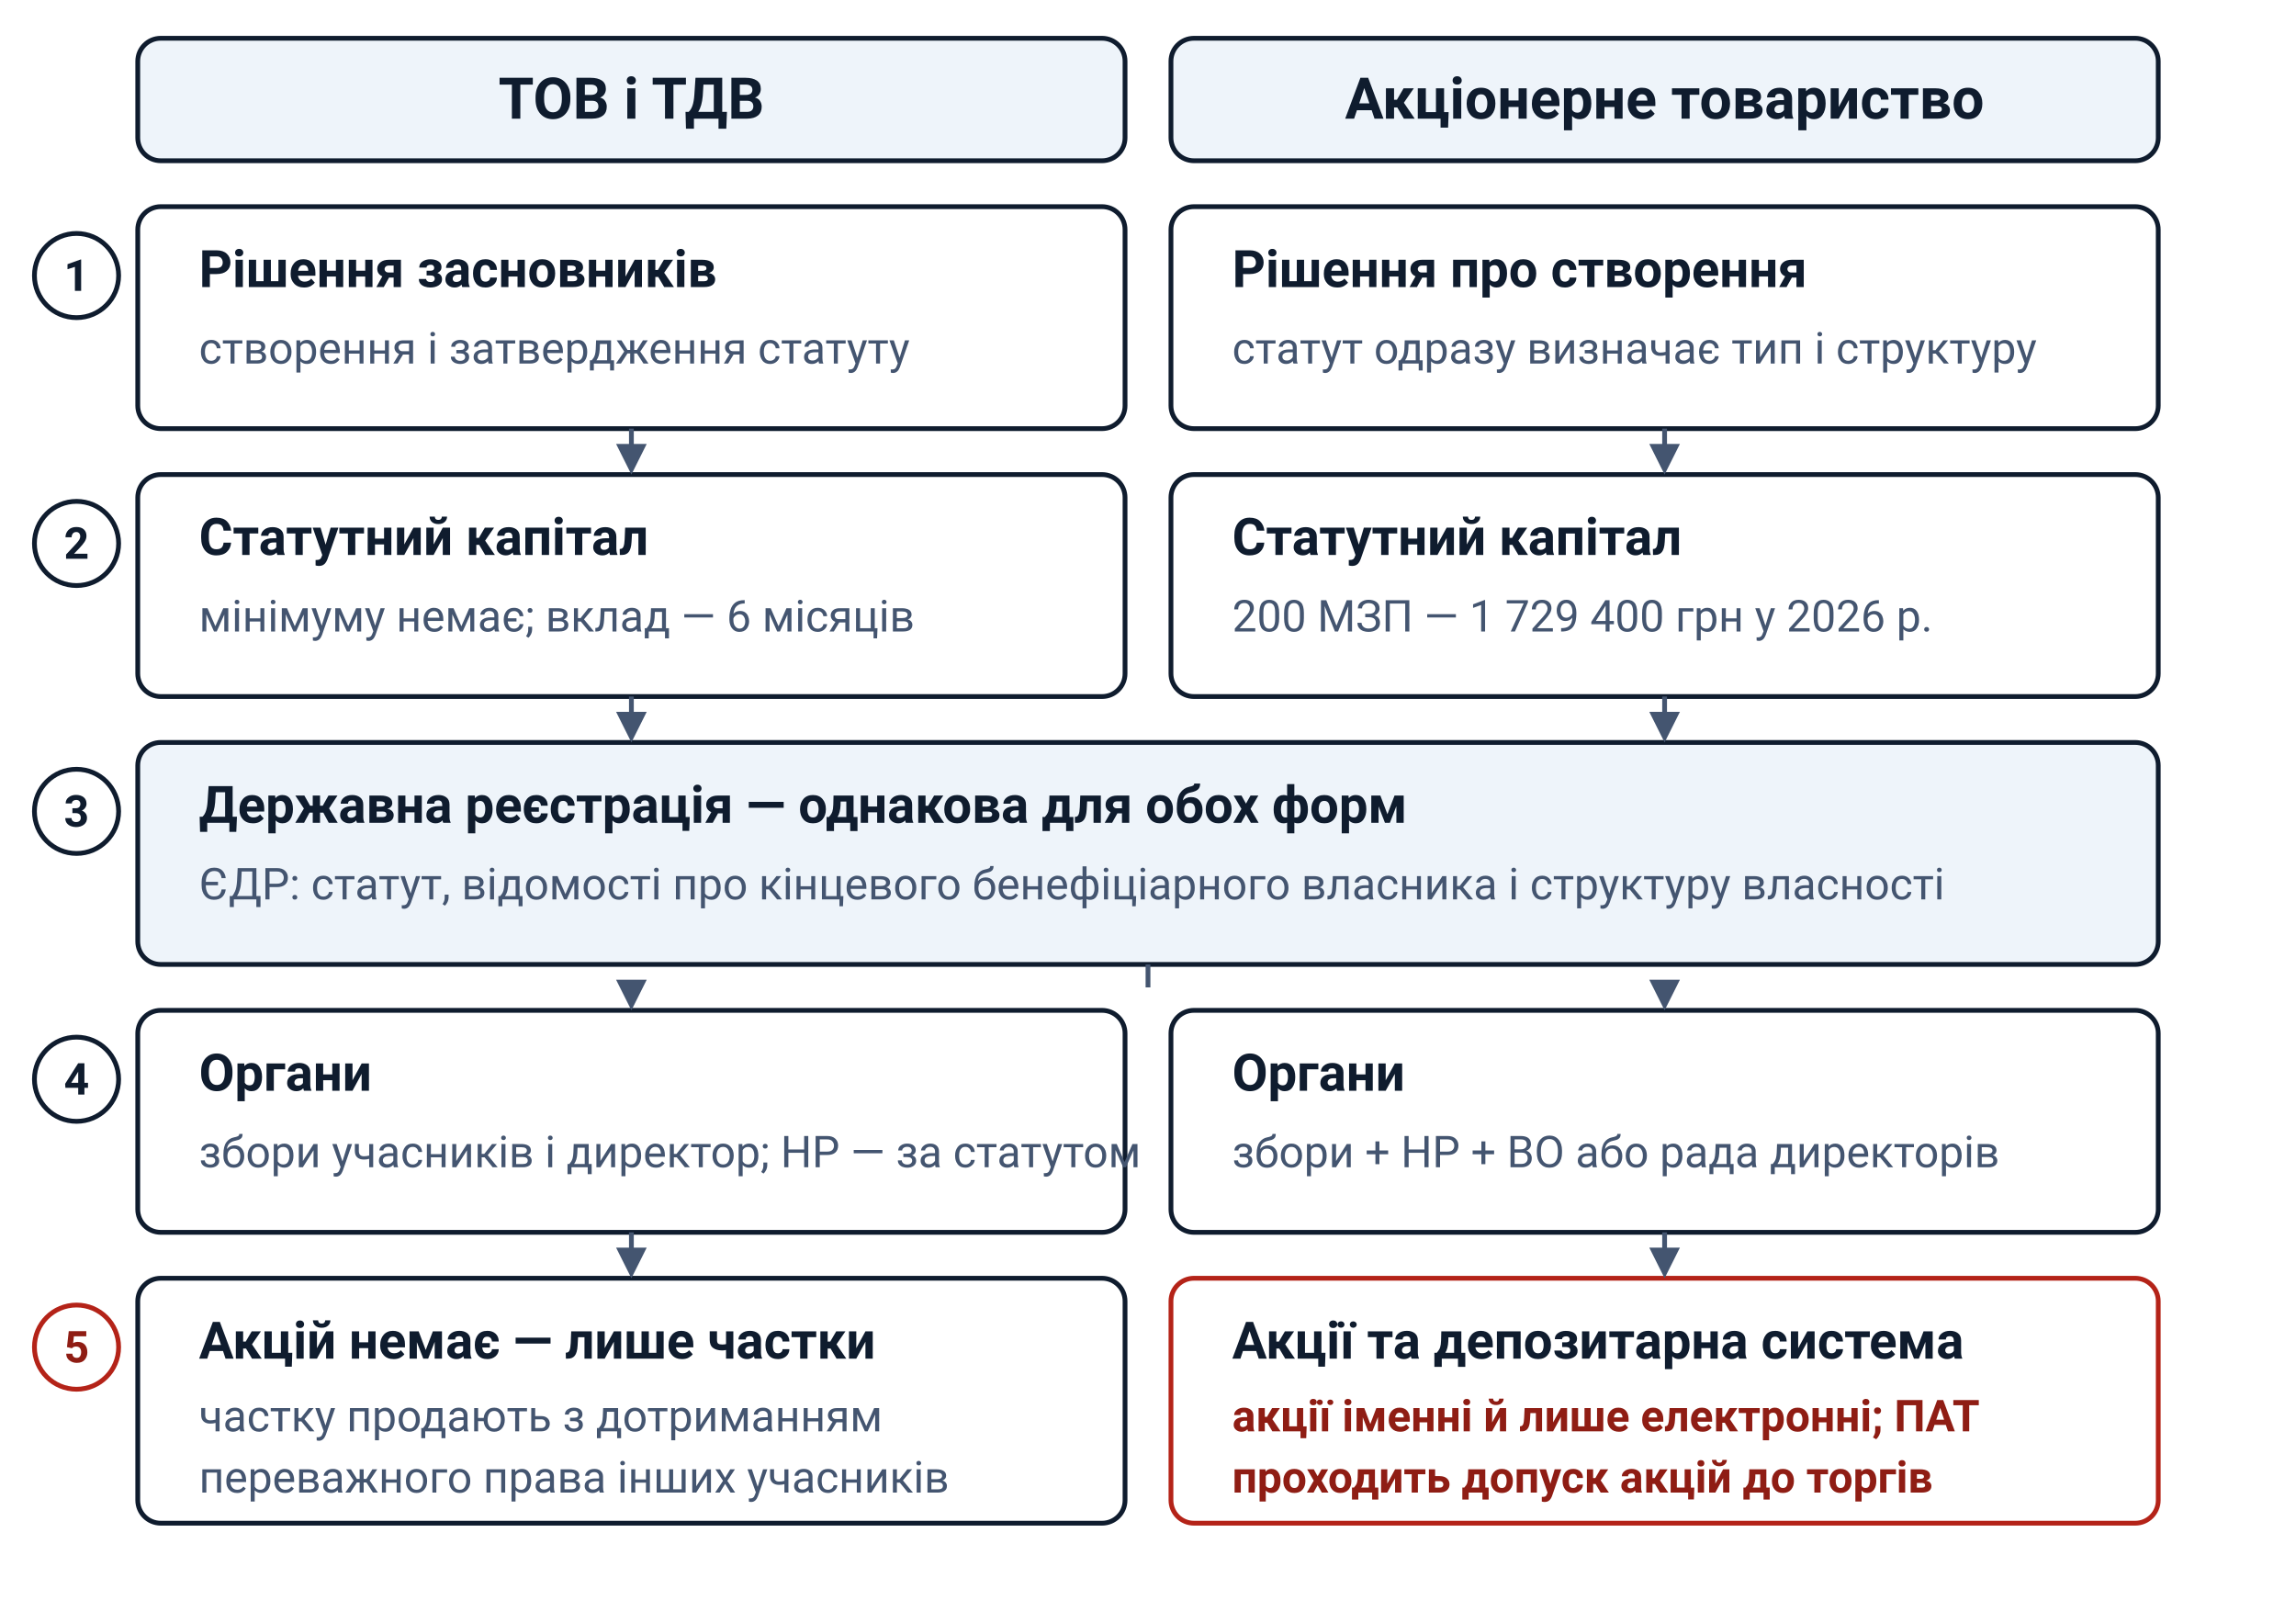
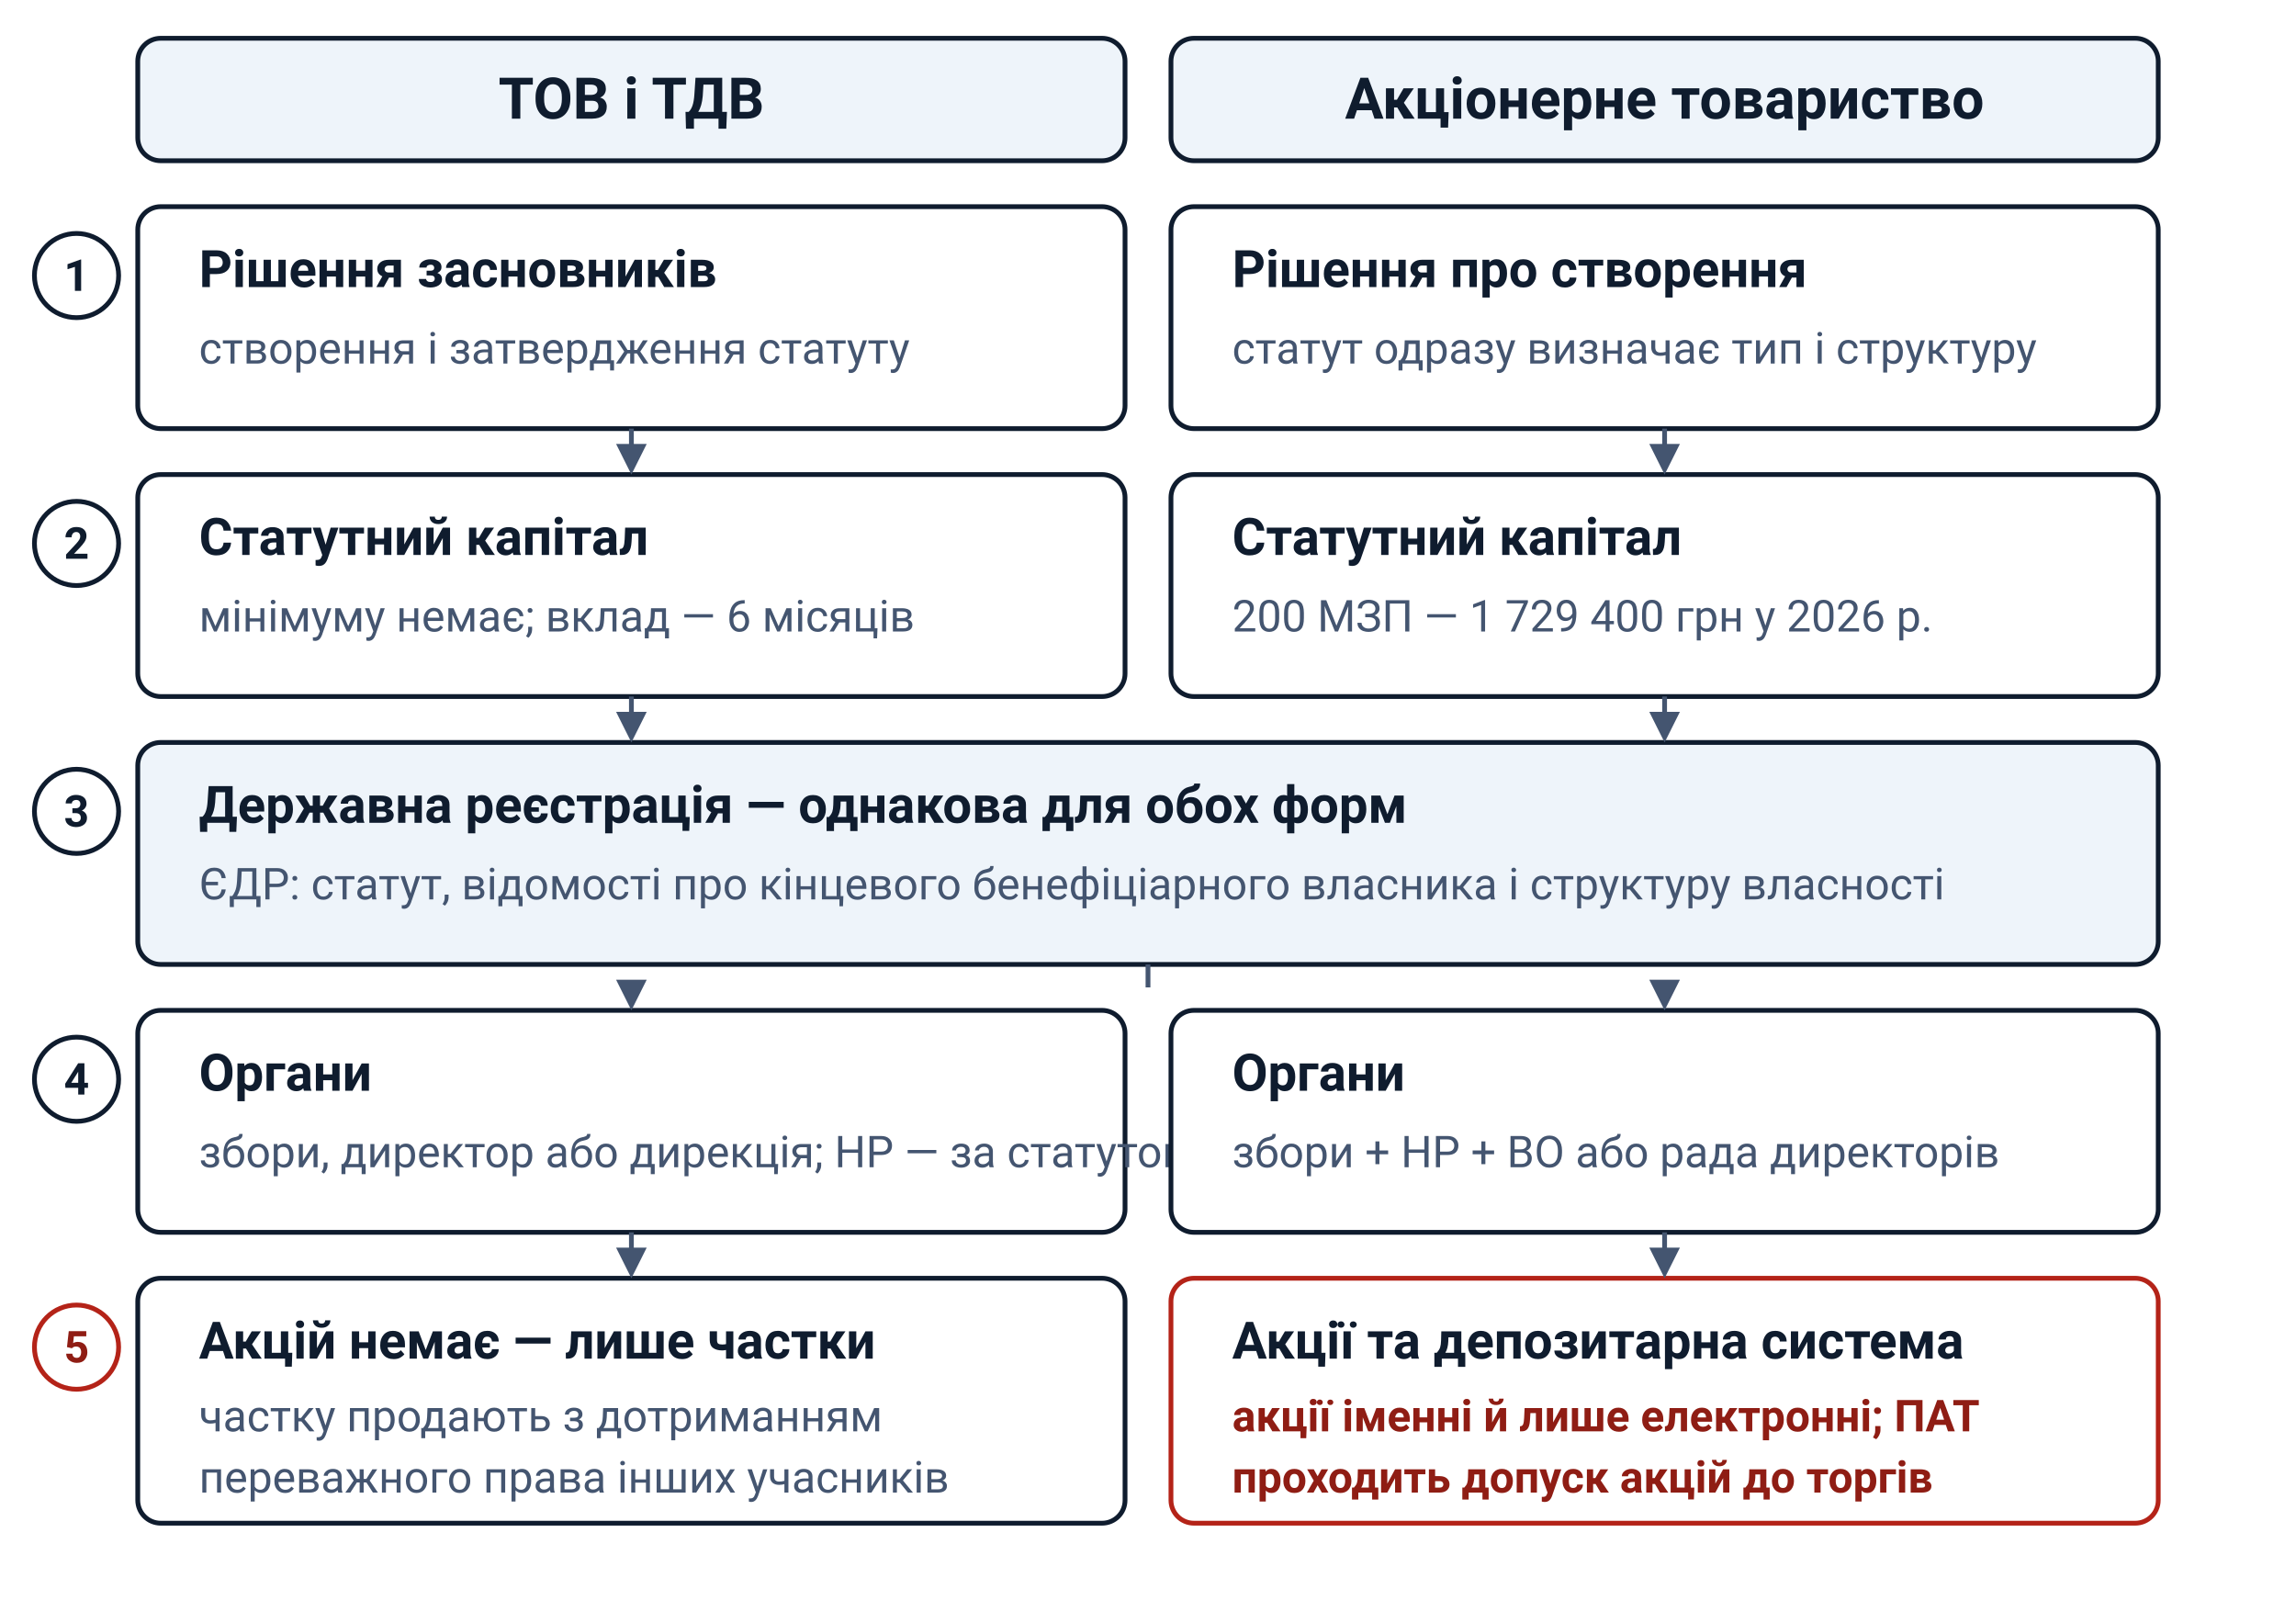
<svg xmlns="http://www.w3.org/2000/svg" id="fig-t03-2" class="scheme" viewBox="0 0 600 424" role="img" aria-labelledby="fig-t03-2-title fig-t03-2-desc" font-family="system-ui, -apple-system, 'Segoe UI', Roboto, 'Helvetica Neue', Arial, sans-serif">
  <style>
    #fig-t03-2 .box { fill: var(--surface, #ffffff); stroke: var(--ink, #0f1c2e); stroke-width: 1.25; }
    #fig-t03-2 .box-owner { fill: var(--surface-tint, #eef4fa); }
    #fig-t03-2 .t { fill: var(--ink, #0f1c2e); font-size: 13.5px; font-weight: 650; }
    #fig-t03-2 .head { fill: var(--ink, #0f1c2e); font-size: 15px; font-weight: 650; }
    #fig-t03-2 .s { fill: var(--ink-2, #445570); font-size: 11.5px; }
    #fig-t03-2 .arrow { stroke: var(--ink-2, #445570); stroke-width: 1.25; fill: none; }
    #fig-t03-2 .arrow-head { fill: var(--ink-2, #445570); }
    #fig-t03-2 .refc { fill: var(--surface, #ffffff); stroke: var(--ink, #0f1c2e); stroke-width: 1.25; }
    #fig-t03-2 .refn { fill: var(--ink, #0f1c2e); font-size: 11.5px; font-weight: 700; text-anchor: middle; }
    #fig-t03-2 .exam { stroke: var(--err, #b42318); }
    #fig-t03-2 .exam-t { fill: var(--err-ink, #8f1d14); font-size: 11.5px; font-weight: 600; }
    #fig-t03-2 .refn.exam-n { fill: var(--err-ink, #8f1d14); }
  </style>
  <rect class="box box-owner" x="36" y="10" width="258" height="32" rx="6" />
  <text class="head" x="165" y="31" text-anchor="middle">ТОВ і ТДВ</text>
  <rect class="box box-owner" x="306" y="10" width="258" height="32" rx="6" />
  <text class="head" x="435" y="31" text-anchor="middle">Акціонерне товариство</text>
  <rect class="box" x="36" y="54" width="258" height="58" rx="6" />
  <text class="t" x="52" y="75">Рішення засновників</text>
  <text class="s" x="52" y="95">створення і затвердження статуту</text>
  <rect class="box" x="306" y="54" width="258" height="58" rx="6" />
  <text class="t" x="322" y="75">Рішення про створення</text>
  <text class="s" x="322" y="95">статут одразу визначає тип і структуру</text>
  <rect class="box" x="36" y="124" width="258" height="58" rx="6" />
  <text class="t" x="52" y="145">Статутний капітал</text>
  <text class="s" x="52" y="165">мінімуму немає; вклад — 6 місяців</text>
  <rect class="box" x="306" y="124" width="258" height="58" rx="6" />
  <text class="t" x="322" y="145">Статутний капітал</text>
  <text class="s" x="322" y="165">200 МЗП — 1 729 400 грн у 2026 р.</text>
  <rect class="box box-owner" x="36" y="194" width="528" height="58" rx="6" />
  <text class="t" x="52" y="215">Державна реєстрація — однакова для обох форм</text>
  <text class="s" x="52" y="235">ЄДР: статут, відомості про кінцевого бенефіціарного власника і структуру власності</text>
  <rect class="box" x="36" y="264" width="258" height="58" rx="6" />
  <text class="t" x="52" y="285">Органи</text>
-   <text class="s" x="52" y="305">збори учасників і директор; НР — за статутом</text>
+   <text class="s" x="52" y="305">збори, директор або дирекція; НР — за статутом</text>
  <rect class="box" x="306" y="264" width="258" height="58" rx="6" />
  <text class="t" x="322" y="285">Органи</text>
  <text class="s" x="322" y="305">збори + НР + ВО або рада директорів</text>
  <rect class="box" x="36" y="334" width="258" height="64" rx="6" />
  <text class="t" x="52" y="355">Акцій немає — лише частки</text>
  <text class="s" x="52" y="374">частку продають з дотриманням</text>
  <text class="s" x="52" y="390">переважного права інших учасників</text>
  <rect class="box exam" x="306" y="334" width="258" height="64" rx="6" />
  <text class="t" x="322" y="355">Акції та депозитарна система</text>
  <text class="exam-t" x="322" y="374">акції іменні й лише електронні; ПАТ</text>
  <text class="exam-t" x="322" y="390">проходить допуск акцій до торгів</text>
  <path class="arrow" d="M165 112 L165 118 M435 112 L435 118 M165 182 L165 188 M435 182 L435 188 M300 252 L300 258 M165 322 L165 328 M435 322 L435 328" />
  <polygon class="arrow-head" points="165,124 161,116 169,116" />
  <polygon class="arrow-head" points="435,124 431,116 439,116" />
  <polygon class="arrow-head" points="165,194 161,186 169,186" />
  <polygon class="arrow-head" points="435,194 431,186 439,186" />
  <polygon class="arrow-head" points="165,264 161,256 169,256" />
  <polygon class="arrow-head" points="435,264 431,256 439,256" />
  <polygon class="arrow-head" points="165,334 161,326 169,326" />
  <polygon class="arrow-head" points="435,334 431,326 439,326" />
  <circle class="refc" cx="20" cy="72" r="11" />
  <text class="refn" x="20" y="76">1</text>
  <circle class="refc" cx="20" cy="142" r="11" />
  <text class="refn" x="20" y="146">2</text>
  <circle class="refc" cx="20" cy="212" r="11" />
  <text class="refn" x="20" y="216">3</text>
  <circle class="refc" cx="20" cy="282" r="11" />
  <text class="refn" x="20" y="286">4</text>
  <circle class="refc exam" cx="20" cy="352" r="11" />
  <text class="refn exam-n" x="20" y="356">5</text>
</svg>
